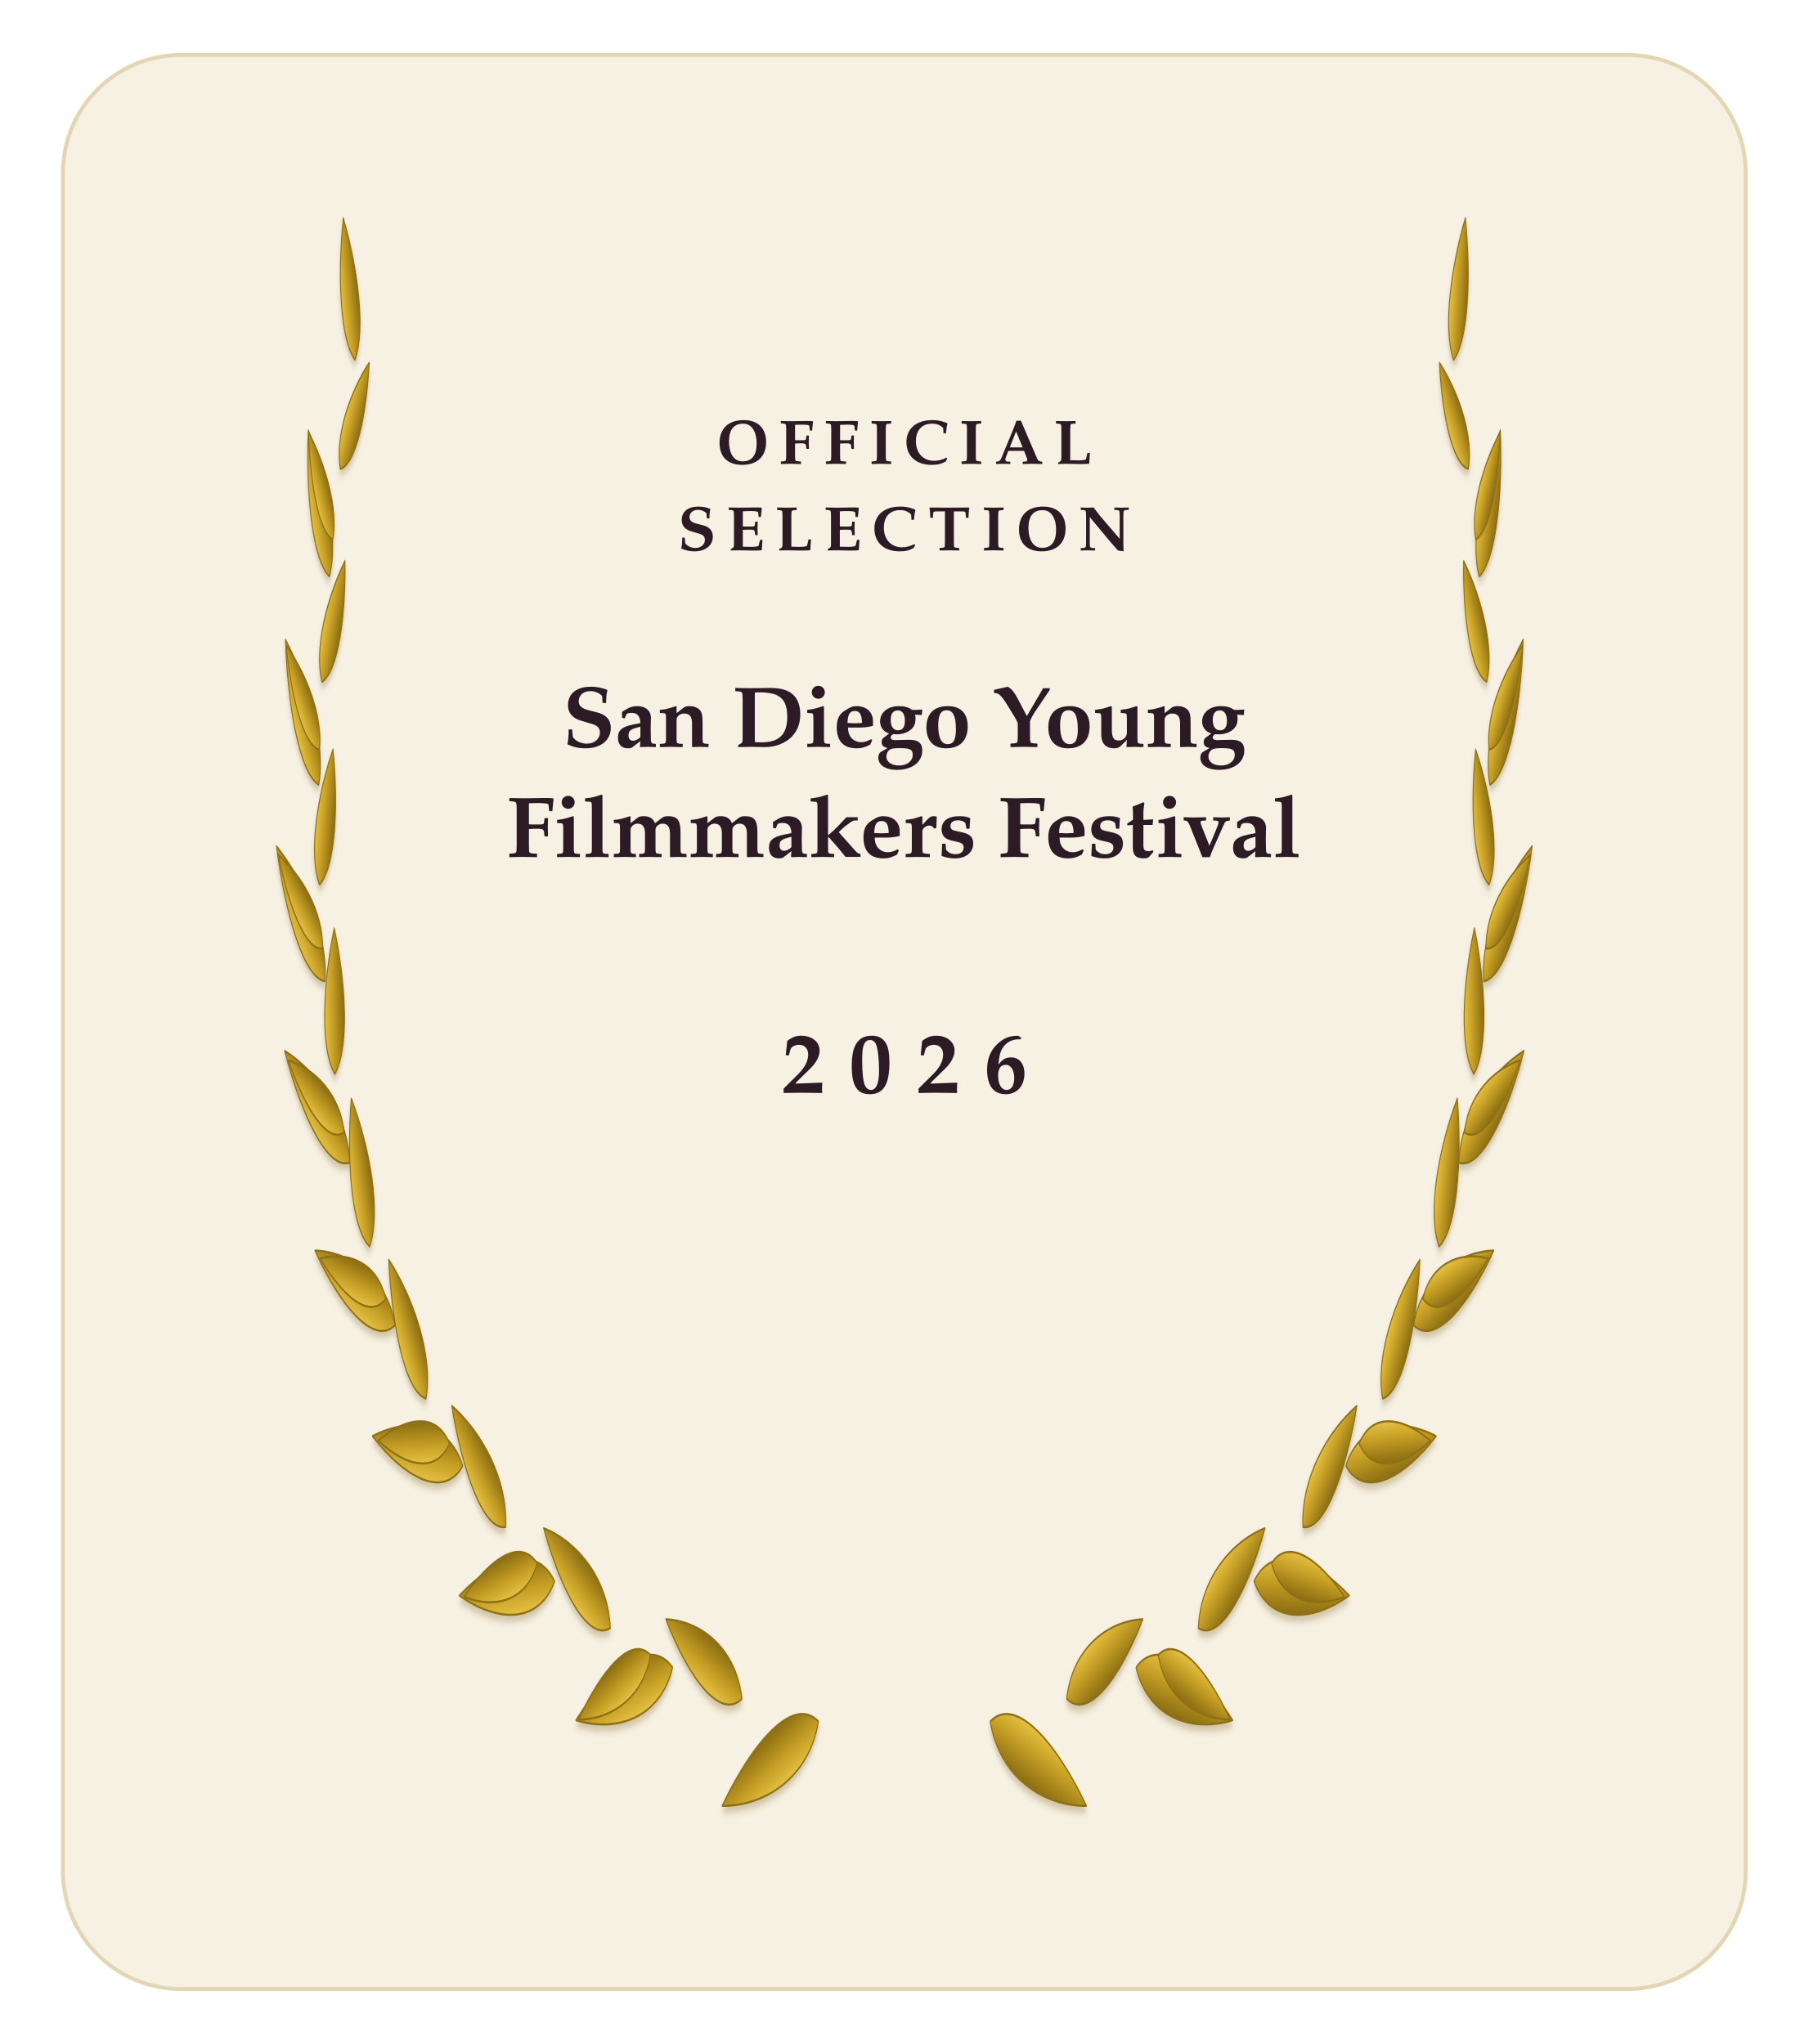
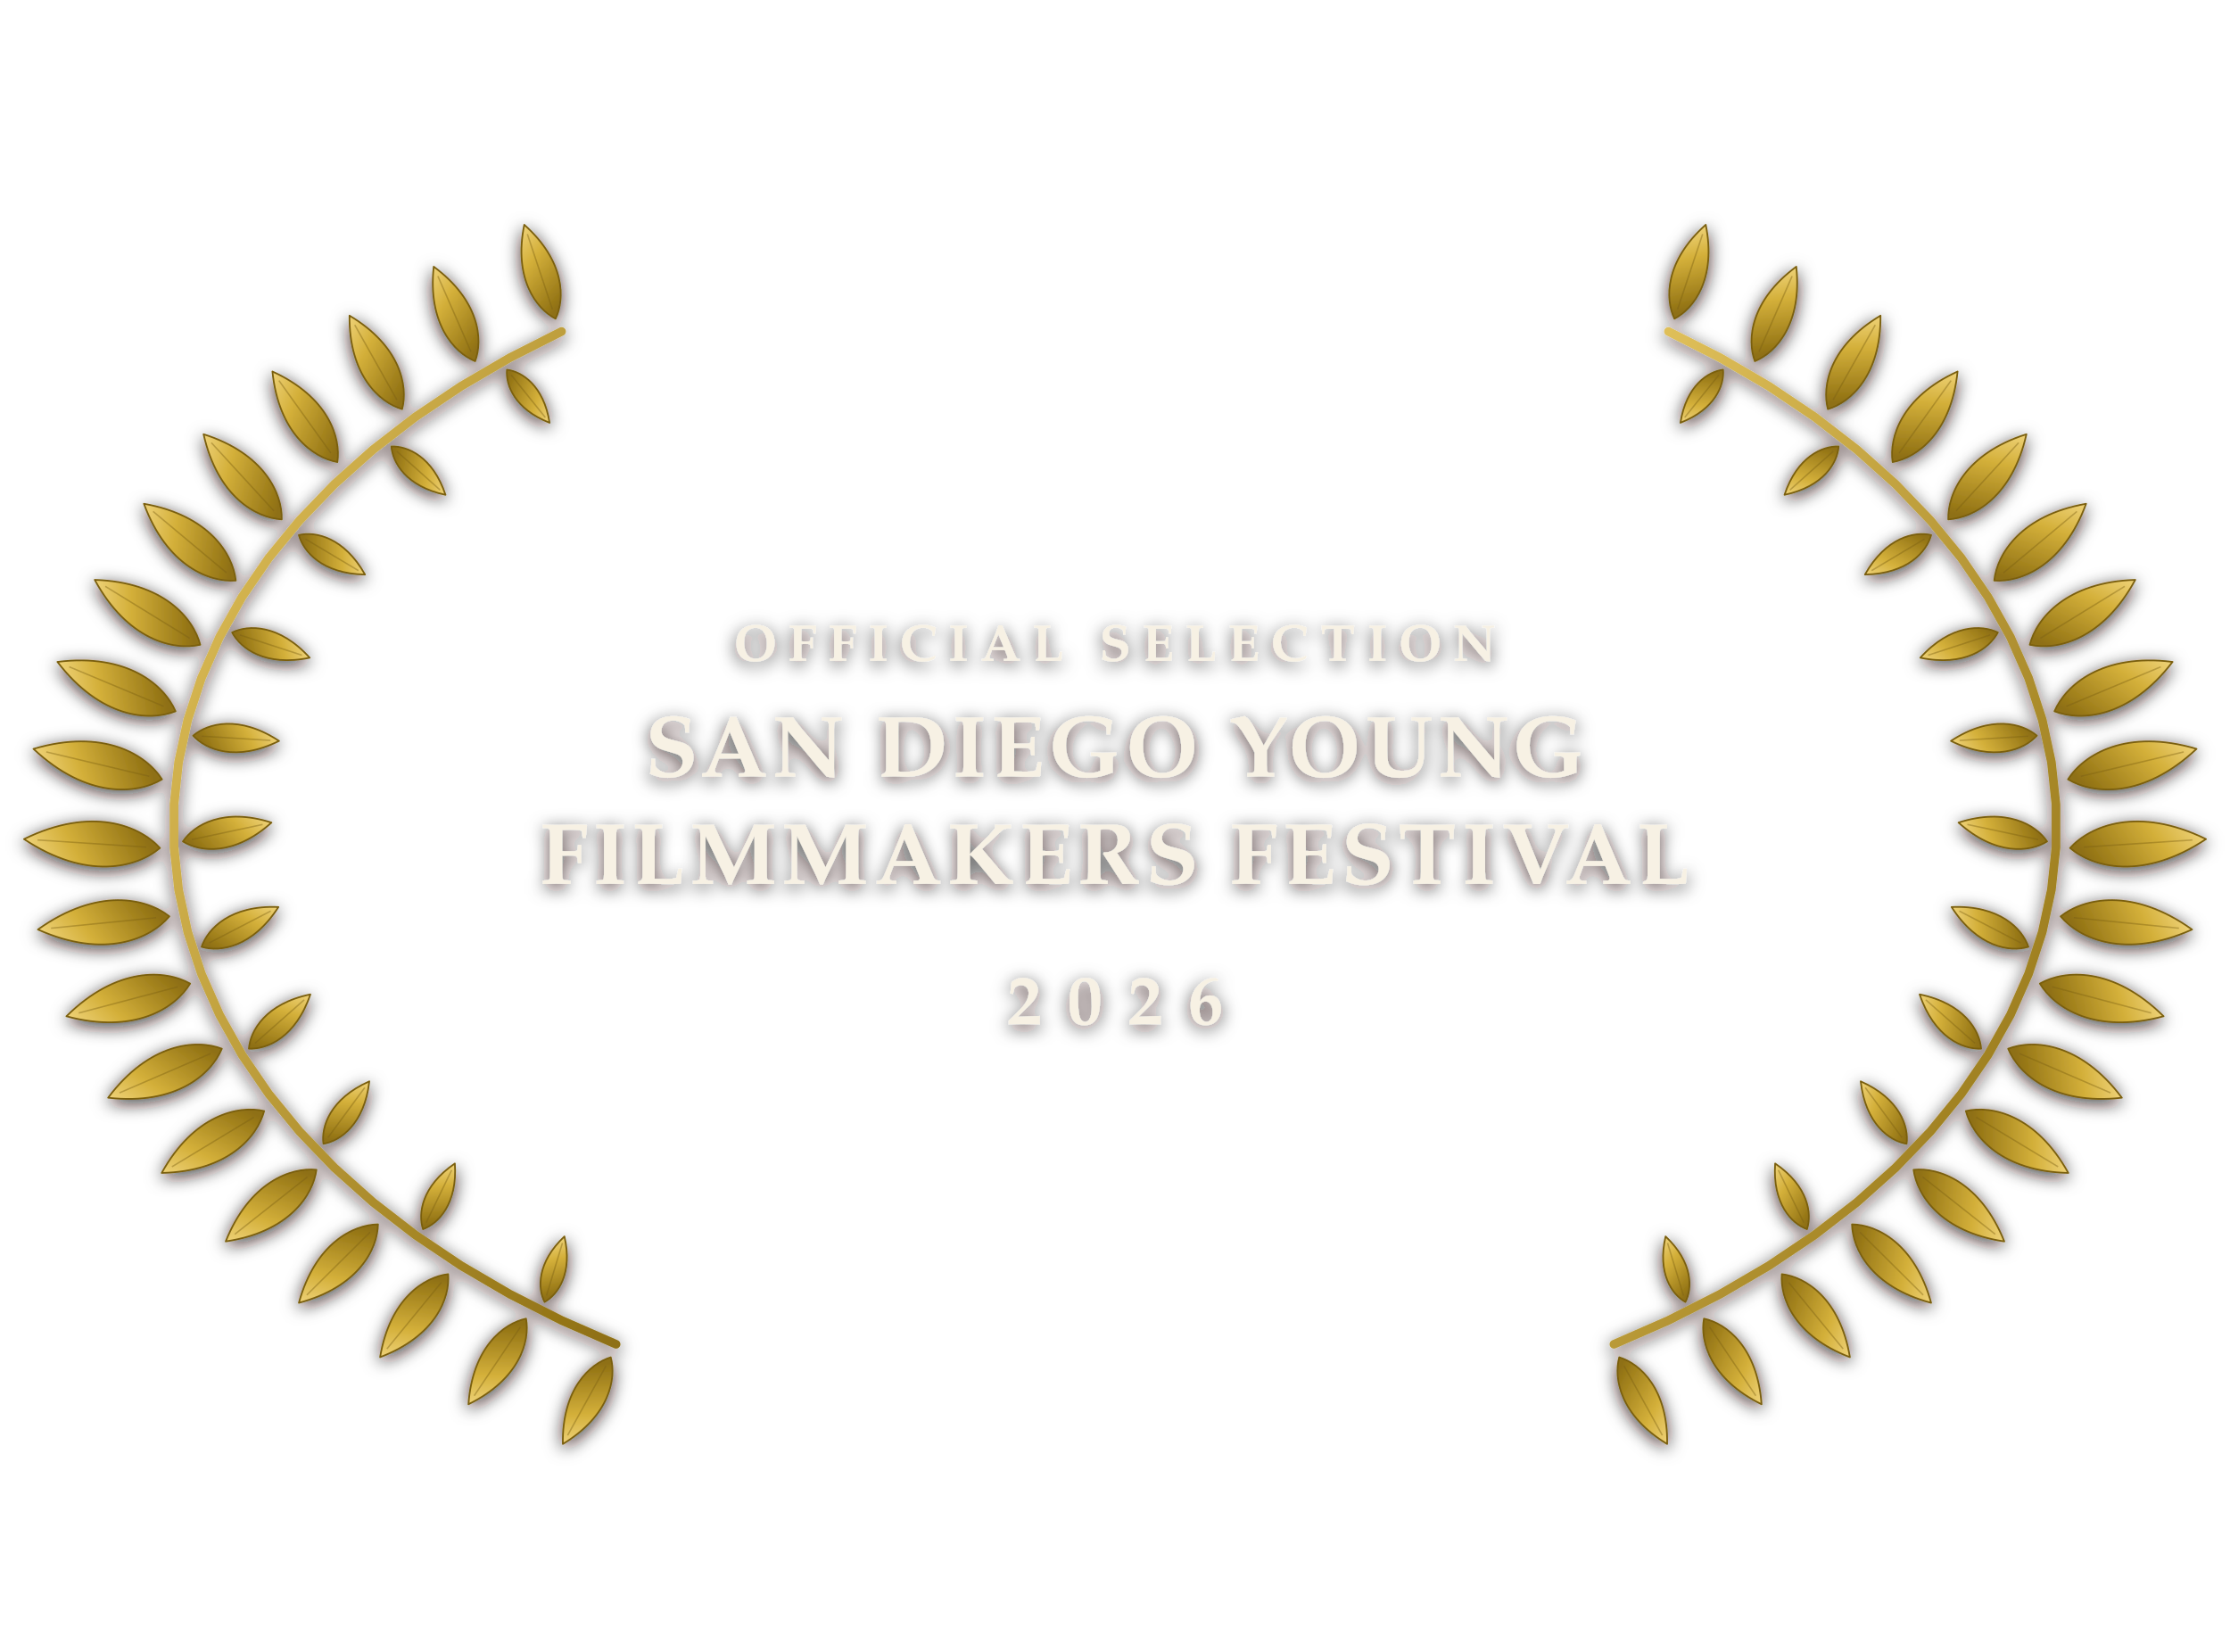
- <svg xmlns="http://www.w3.org/2000/svg" class="festival-laurel-badge" viewBox="0 0 460 520" width="460" height="520" role="img" aria-label="Official Selection, San Diego Young Filmmakers Festival, 2026">
+ <svg xmlns="http://www.w3.org/2000/svg" class="festival-laurel-badge" viewBox="0 0 540 400" width="540" height="400" role="img" aria-label="Official Selection, San Diego Young Filmmakers Festival, 2026">
  <defs>
-     <linearGradient id="sdyff-gold" x1="0" y1="0" x2="0.15" y2="1">
-       <stop offset="0%" stop-color="#E8C547" />
-       <stop offset="42%" stop-color="#C9A227" />
+     <linearGradient id="sdyff-gold" x1="0" y1="0" x2="0.2" y2="1">
+       <stop offset="0%" stop-color="#F6DC8A" />
+       <stop offset="42%" stop-color="#D4B03A" />
      <stop offset="100%" stop-color="#8E6F12" />
    </linearGradient>
    <linearGradient id="sdyff-stem" x1="0" y1="0" x2="1" y2="1">
-       <stop offset="0%" stop-color="#D4B03A" />
+       <stop offset="0%" stop-color="#E4C45E" />
      <stop offset="100%" stop-color="#8E6F12" />
    </linearGradient>
-     <filter id="sdyff-shadow" x="-8%" y="-8%" width="116%" height="116%">
-       <feDropShadow dx="0" dy="1" stdDeviation="0.6" flood-color="#6B5410" flood-opacity="0.28" />
+     <filter id="sdyff-shadow" x="-20%" y="-20%" width="140%" height="140%">
+       <feDropShadow dx="0" dy="1" stdDeviation="2.1" flood-color="#140C10" flood-opacity="0.8" />
    </filter>
  </defs>
  <style>
    .fl-kicker {
      font-family: "Playfair Display SC", "Playfair Display", Palatino, "Palatino Linotype", Georgia, serif;
-       font-size: 16px;
+       font-size: 12.5px;
      font-weight: 600;
-       letter-spacing: 0.16em;
-       fill: #2C1B24;
+       letter-spacing: 0.22em;
+       fill: #F7F1E4;
    }
    .fl-name {
      font-family: "Playfair Display", Palatino, "Palatino Linotype", Georgia, serif;
-       font-size: 22px;
+       font-size: 21px;
      font-weight: 600;
-       fill: #2C1B24;
+       letter-spacing: 0.055em;
+       fill: #F7F1E4;
    }
    .fl-year {
      font-family: "Playfair Display", Palatino, "Palatino Linotype", Georgia, serif;
-       font-size: 22px;
+       font-size: 17px;
      font-weight: 600;
-       letter-spacing: 0.28em;
-       fill: #2C1B24;
+       letter-spacing: 0.36em;
+       fill: #F7F1E4;
    }
  </style>
-   <rect x="16" y="14" width="428" height="492" rx="30" ry="30" fill="#F7F1E4" stroke="#E3D6B3" stroke-width="1" />
-   <g transform="translate(230, 270) scale(0.70, 1.52) translate(-280, -160)">
-     <g fill="url(#sdyff-gold)" stroke="#8E6F12" stroke-width="0.35" stroke-linejoin="round" filter="url(#sdyff-shadow)">
-       <path transform="translate(248.81 270.49) rotate(-202.00)" d="M0,0 C6.79,-7.46 23.39,-5.84 37.72,0 C23.39,5.84 6.79,7.46 0,0 Z" />
-       <path transform="translate(221.01 266.69) rotate(-154.30)" d="M0,0 C5.52,-6.72 19.03,-5.26 30.69,0 C19.03,5.26 5.52,6.72 0,0 Z" />
-       <path transform="translate(195.82 261.46) rotate(-194.10)" d="M0,0 C6.52,-7.16 22.45,-5.60 36.21,0 C22.45,5.60 6.52,7.16 0,0 Z" />
-       <path transform="translate(187.73 259.34) rotate(-202.53)" d="M0,0 C5.08,-5.73 17.51,-4.48 28.24,0 C17.51,4.48 5.08,5.73 0,0 Z" />
-       <path transform="translate(173.16 254.88) rotate(-145.34)" d="M0,0 C5.30,-6.45 18.25,-5.05 29.43,0 C18.25,5.05 5.30,6.45 0,0 Z" />
-       <path transform="translate(152.96 247.02) rotate(-183.96)" d="M0,0 C6.25,-6.86 21.51,-5.37 34.70,0 C21.51,5.37 6.25,6.86 0,0 Z" />
-       <path transform="translate(146.55 244.02) rotate(-191.96)" d="M0,0 C4.87,-5.49 16.78,-4.29 27.06,0 C16.78,4.29 4.87,5.49 0,0 Z" />
-       <path transform="translate(135.12 237.95) rotate(-133.95)" d="M0,0 C5.07,-6.17 17.47,-4.83 28.18,0 C17.47,4.83 5.07,6.17 0,0 Z" />
-       <path transform="translate(119.56 227.74) rotate(-171.33)" d="M0,0 C5.97,-6.56 20.57,-5.13 33.18,0 C20.57,5.13 5.97,6.56 0,0 Z" />
-       <path transform="translate(114.72 223.97) rotate(-178.92)" d="M0,0 C4.66,-5.25 16.05,-4.11 25.88,0 C16.05,4.11 4.66,5.25 0,0 Z" />
-       <path transform="translate(106.21 216.46) rotate(-120.20)" d="M0,0 C4.85,-5.90 16.69,-4.62 26.92,0 C16.69,4.62 4.85,5.90 0,0 Z" />
-       <path transform="translate(94.96 204.19) rotate(-156.71)" d="M0,0 C5.70,-6.26 19.63,-4.90 31.67,0 C19.63,4.90 5.70,6.26 0,0 Z" />
-       <path transform="translate(91.56 199.75) rotate(-164.09)" d="M0,0 C4.45,-5.01 15.31,-3.92 24.70,0 C15.31,3.92 4.45,5.01 0,0 Z" />
-       <path transform="translate(85.75 191.00) rotate(-105.11)" d="M0,0 C4.62,-5.62 15.91,-4.40 25.66,0 C15.91,4.40 4.62,5.62 0,0 Z" />
-       <path transform="translate(78.48 176.96) rotate(-141.63)" d="M0,0 C5.43,-5.96 18.69,-4.67 30.15,0 C18.69,4.67 5.43,5.96 0,0 Z" />
-       <path transform="translate(76.42 171.93) rotate(-149.12)" d="M0,0 C4.23,-4.77 14.58,-3.73 23.52,0 C14.58,3.73 4.23,4.77 0,0 Z" />
-       <path transform="translate(73.08 162.13) rotate(-90.50)" d="M0,0 C4.39,-5.35 15.13,-4.18 24.40,0 C15.13,4.18 4.39,5.35 0,0 Z" />
-       <path transform="translate(69.46 146.60) rotate(-127.87)" d="M0,0 C5.15,-5.66 17.76,-4.43 28.64,0 C17.76,4.43 5.15,5.66 0,0 Z" />
-       <path transform="translate(68.61 141.10) rotate(-135.73)" d="M0,0 C4.02,-4.53 13.85,-3.54 22.34,0 C13.85,3.54 4.02,4.53 0,0 Z" />
-       <path transform="translate(67.53 130.44) rotate(-77.84)" d="M0,0 C4.17,-5.07 14.35,-3.97 23.15,0 C14.35,3.97 4.17,5.07 0,0 Z" />
-       <path transform="translate(67.22 113.71) rotate(-116.43)" d="M0,0 C4.88,-5.36 16.82,-4.20 27.12,0 C16.82,4.20 4.88,5.36 0,0 Z" />
-       <path transform="translate(67.47 107.83) rotate(-124.71)" d="M0,0 C3.81,-4.29 13.12,-3.36 21.16,0 C13.12,3.36 3.81,4.29 0,0 Z" />
-       <path transform="translate(68.43 96.49) rotate(-67.62)" d="M0,0 C3.94,-4.80 13.57,-3.75 21.89,0 C13.57,3.75 3.94,4.80 0,0 Z" />
-       <path transform="translate(71.09 78.85) rotate(-107.35)" d="M0,0 C4.61,-5.06 15.88,-3.96 25.61,0 C15.88,3.96 4.61,5.06 0,0 Z" />
-       <path transform="translate(72.33 72.68) rotate(-115.99)" d="M0,0 C3.60,-4.05 12.38,-3.17 19.97,0 C12.38,3.17 3.60,4.05 0,0 Z" />
-       <path transform="translate(75.11 60.86) rotate(-59.55)" d="M0,0 C3.71,-4.52 12.79,-3.54 20.63,0 C12.79,3.54 3.71,4.52 0,0 Z" />
-       <path transform="translate(80.41 42.59) rotate(-100.18)" d="M0,0 C4.34,-4.76 14.94,-3.73 24.09,0 C14.94,3.73 4.34,4.76 0,0 Z" />
-       <path transform="translate(311.19 270.49) rotate(22.00)" d="M0,0 C6.79,-7.46 23.39,-5.84 37.72,0 C23.39,5.84 6.79,7.46 0,0 Z" />
-       <path transform="translate(338.99 266.69) rotate(-25.70)" d="M0,0 C5.52,-6.72 19.03,-5.26 30.69,0 C19.03,5.26 5.52,6.72 0,0 Z" />
-       <path transform="translate(364.18 261.46) rotate(14.10)" d="M0,0 C6.52,-7.16 22.45,-5.60 36.21,0 C22.45,5.60 6.52,7.16 0,0 Z" />
-       <path transform="translate(372.27 259.34) rotate(22.53)" d="M0,0 C5.08,-5.73 17.51,-4.48 28.24,0 C17.51,4.48 5.08,5.73 0,0 Z" />
-       <path transform="translate(386.84 254.88) rotate(-34.66)" d="M0,0 C5.30,-6.45 18.25,-5.05 29.43,0 C18.25,5.05 5.30,6.45 0,0 Z" />
-       <path transform="translate(407.04 247.02) rotate(3.96)" d="M0,0 C6.25,-6.86 21.51,-5.37 34.70,0 C21.51,5.37 6.25,6.86 0,0 Z" />
-       <path transform="translate(413.45 244.02) rotate(11.96)" d="M0,0 C4.87,-5.49 16.78,-4.29 27.06,0 C16.78,4.29 4.87,5.49 0,0 Z" />
-       <path transform="translate(424.88 237.95) rotate(-46.05)" d="M0,0 C5.07,-6.17 17.47,-4.83 28.18,0 C17.47,4.83 5.07,6.17 0,0 Z" />
-       <path transform="translate(440.44 227.74) rotate(-8.67)" d="M0,0 C5.97,-6.56 20.57,-5.13 33.18,0 C20.57,5.13 5.97,6.56 0,0 Z" />
-       <path transform="translate(445.28 223.97) rotate(-1.08)" d="M0,0 C4.66,-5.25 16.05,-4.11 25.88,0 C16.05,4.11 4.66,5.25 0,0 Z" />
-       <path transform="translate(453.79 216.46) rotate(-59.80)" d="M0,0 C4.85,-5.90 16.69,-4.62 26.92,0 C16.69,4.62 4.85,5.90 0,0 Z" />
-       <path transform="translate(465.04 204.19) rotate(-23.29)" d="M0,0 C5.70,-6.26 19.63,-4.90 31.67,0 C19.63,4.90 5.70,6.26 0,0 Z" />
-       <path transform="translate(468.44 199.75) rotate(-15.91)" d="M0,0 C4.45,-5.01 15.31,-3.92 24.70,0 C15.31,3.92 4.45,5.01 0,0 Z" />
-       <path transform="translate(474.25 191.00) rotate(-74.89)" d="M0,0 C4.62,-5.62 15.91,-4.40 25.66,0 C15.91,4.40 4.62,5.62 0,0 Z" />
-       <path transform="translate(481.52 176.96) rotate(-38.37)" d="M0,0 C5.43,-5.96 18.69,-4.67 30.15,0 C18.69,4.67 5.43,5.96 0,0 Z" />
-       <path transform="translate(483.58 171.93) rotate(-30.88)" d="M0,0 C4.23,-4.77 14.58,-3.73 23.52,0 C14.58,3.73 4.23,4.77 0,0 Z" />
-       <path transform="translate(486.92 162.13) rotate(-89.50)" d="M0,0 C4.39,-5.35 15.13,-4.18 24.40,0 C15.13,4.18 4.39,5.35 0,0 Z" />
-       <path transform="translate(490.54 146.60) rotate(-52.13)" d="M0,0 C5.15,-5.66 17.76,-4.43 28.64,0 C17.76,4.43 5.15,5.66 0,0 Z" />
-       <path transform="translate(491.39 141.10) rotate(-44.27)" d="M0,0 C4.02,-4.53 13.85,-3.54 22.34,0 C13.85,3.54 4.02,4.53 0,0 Z" />
-       <path transform="translate(492.47 130.44) rotate(-102.16)" d="M0,0 C4.17,-5.07 14.35,-3.97 23.15,0 C14.35,3.97 4.17,5.07 0,0 Z" />
-       <path transform="translate(492.78 113.71) rotate(-63.57)" d="M0,0 C4.88,-5.36 16.82,-4.20 27.12,0 C16.82,4.20 4.88,5.36 0,0 Z" />
-       <path transform="translate(492.53 107.83) rotate(-55.29)" d="M0,0 C3.81,-4.29 13.12,-3.36 21.16,0 C13.12,3.36 3.81,4.29 0,0 Z" />
-       <path transform="translate(491.57 96.49) rotate(-112.38)" d="M0,0 C3.94,-4.80 13.57,-3.75 21.89,0 C13.57,3.75 3.94,4.80 0,0 Z" />
-       <path transform="translate(488.91 78.85) rotate(-72.65)" d="M0,0 C4.61,-5.06 15.88,-3.96 25.61,0 C15.88,3.96 4.61,5.06 0,0 Z" />
-       <path transform="translate(487.67 72.68) rotate(-64.01)" d="M0,0 C3.60,-4.05 12.38,-3.17 19.97,0 C12.38,3.17 3.60,4.05 0,0 Z" />
-       <path transform="translate(484.89 60.86) rotate(-120.45)" d="M0,0 C3.71,-4.52 12.79,-3.54 20.63,0 C12.79,3.54 3.71,4.52 0,0 Z" />
-       <path transform="translate(479.59 42.59) rotate(-79.82)" d="M0,0 C4.34,-4.76 14.94,-3.73 24.09,0 C14.94,3.73 4.34,4.76 0,0 Z" />
+   <g filter="url(#sdyff-shadow)">
+     <g>
+       <path class="fl-stem" d="M149.18,325.51L135.98,319.73L123.44,313.37L111.62,306.46L100.56,299.03L90.33,291.12L80.98,282.76L72.55,274.00L65.07,264.88L58.60,255.44L53.16,245.73L48.77,235.80L45.46,225.70L43.25,215.47L42.14,205.17L42.14,194.83L43.25,184.53L45.46,174.30L48.77,164.20L53.16,154.27L58.60,144.56L65.07,135.12L72.55,126.00L80.98,117.24L90.33,108.88L100.56,100.97L111.62,93.54L123.44,86.63L135.98,80.27" fill="none" stroke="url(#sdyff-stem)" stroke-width="2.1" stroke-linecap="round" stroke-linejoin="round" />
+       <g transform="translate(147.90,328.66) rotate(208.92)">
+         <path d="M0,0 C3.715,-3.84 6.605,-12.48 0,-24.0 C-6.605,-12.48 -3.715,-3.84 0,0 Z" fill="url(#sdyff-gold)" stroke="#7A5E10" stroke-width="0.4" stroke-linejoin="round" />
+         <path d="M0,-2.4 C0,-10.08 0,-17.28 0,-21.6" fill="none" stroke="#7A5E10" stroke-width="0.35" stroke-opacity="0.4" />
+       </g>
+       <g transform="translate(127.39,319.30) rotate(213.92)">
+         <path d="M0,0 C3.87,-4.0 6.88,-13.0 0,-25.0 C-6.88,-13.0 -3.87,-4.0 0,0 Z" fill="url(#sdyff-gold)" stroke="#7A5E10" stroke-width="0.4" stroke-linejoin="round" />
+         <path d="M0,-2.5 C0,-10.5 0,-18.0 0,-22.5" fill="none" stroke="#7A5E10" stroke-width="0.35" stroke-opacity="0.4" />
+       </g>
+       <g transform="translate(108.52,308.53) rotate(219.33)">
+         <path d="M0,0 C4.025,-4.16 7.155,-13.52 0,-26.0 C-7.155,-13.52 -4.025,-4.16 0,0 Z" fill="url(#sdyff-gold)" stroke="#7A5E10" stroke-width="0.4" stroke-linejoin="round" />
+         <path d="M0,-2.6 C0,-10.92 0,-18.72 0,-23.4" fill="none" stroke="#7A5E10" stroke-width="0.35" stroke-opacity="0.4" />
+       </g>
+       <g transform="translate(91.54,296.47) rotate(225.23)">
+         <path d="M0,0 C4.18,-4.32 7.43,-14.04 0,-27.0 C-7.43,-14.04 -4.18,-4.32 0,0 Z" fill="url(#sdyff-gold)" stroke="#7A5E10" stroke-width="0.4" stroke-linejoin="round" />
+         <path d="M0,-2.7 C0,-11.34 0,-19.44 0,-24.3" fill="none" stroke="#7A5E10" stroke-width="0.35" stroke-opacity="0.4" />
+       </g>
+       <g transform="translate(76.63,283.26) rotate(231.71)">
+         <path d="M0,0 C4.334,-4.48 7.706,-14.56 0,-28.0 C-7.706,-14.56 -4.334,-4.48 0,0 Z" fill="url(#sdyff-gold)" stroke="#7A5E10" stroke-width="0.4" stroke-linejoin="round" />
+         <path d="M0,-2.8 C0,-11.76 0,-20.16 0,-25.2" fill="none" stroke="#7A5E10" stroke-width="0.35" stroke-opacity="0.4" />
+       </g>
+       <g transform="translate(63.97,269.03) rotate(238.85)">
+         <path d="M0,0 C4.489,-4.64 7.981,-15.08 0,-29.0 C-7.981,-15.08 -4.489,-4.64 0,0 Z" fill="url(#sdyff-gold)" stroke="#7A5E10" stroke-width="0.4" stroke-linejoin="round" />
+         <path d="M0,-2.9 C0,-12.18 0,-20.88 0,-26.1" fill="none" stroke="#7A5E10" stroke-width="0.35" stroke-opacity="0.4" />
+       </g>
+       <g transform="translate(53.73,253.94) rotate(246.68)">
+         <path d="M0,0 C4.644,-4.8 8.256,-15.6 0,-30.0 C-8.256,-15.6 -4.644,-4.8 0,0 Z" fill="url(#sdyff-gold)" stroke="#7A5E10" stroke-width="0.4" stroke-linejoin="round" />
+         <path d="M0,-3.0 C0,-12.6 0,-21.6 0,-27.0" fill="none" stroke="#7A5E10" stroke-width="0.35" stroke-opacity="0.4" />
+       </g>
+       <g transform="translate(46.05,238.17) rotate(255.20)">
+         <path d="M0,0 C4.799,-4.96 8.531,-16.12 0,-31.0 C-8.531,-16.12 -4.799,-4.96 0,0 Z" fill="url(#sdyff-gold)" stroke="#7A5E10" stroke-width="0.4" stroke-linejoin="round" />
+         <path d="M0,-3.1 C0,-13.02 0,-22.32 0,-27.9" fill="none" stroke="#7A5E10" stroke-width="0.35" stroke-opacity="0.4" />
+       </g>
+       <g transform="translate(41.02,221.90) rotate(264.29)">
+         <path d="M0,0 C4.954,-5.12 8.806,-16.64 0,-32.0 C-8.806,-16.64 -4.954,-5.12 0,0 Z" fill="url(#sdyff-gold)" stroke="#7A5E10" stroke-width="0.4" stroke-linejoin="round" />
+         <path d="M0,-3.2 C0,-13.44 0,-23.04 0,-28.8" fill="none" stroke="#7A5E10" stroke-width="0.35" stroke-opacity="0.4" />
+       </g>
+       <g transform="translate(38.74,205.35) rotate(-86.24)">
+         <path d="M0,0 C5.108,-5.28 9.082,-17.16 0,-33.0 C-9.082,-17.16 -5.108,-5.28 0,0 Z" fill="url(#sdyff-gold)" stroke="#7A5E10" stroke-width="0.4" stroke-linejoin="round" />
+         <path d="M0,-3.3 C0,-13.86 0,-23.76 0,-29.7" fill="none" stroke="#7A5E10" stroke-width="0.35" stroke-opacity="0.4" />
+       </g>
+       <g transform="translate(39.24,188.72) rotate(-76.67)">
+         <path d="M0,0 C4.954,-5.12 8.806,-16.64 0,-32.0 C-8.806,-16.64 -4.954,-5.12 0,0 Z" fill="url(#sdyff-gold)" stroke="#7A5E10" stroke-width="0.4" stroke-linejoin="round" />
+         <path d="M0,-3.2 C0,-13.44 0,-23.04 0,-28.8" fill="none" stroke="#7A5E10" stroke-width="0.35" stroke-opacity="0.4" />
+       </g>
+       <g transform="translate(42.51,172.24) rotate(-67.30)">
+         <path d="M0,0 C4.799,-4.96 8.531,-16.12 0,-31.0 C-8.531,-16.12 -4.799,-4.96 0,0 Z" fill="url(#sdyff-gold)" stroke="#7A5E10" stroke-width="0.4" stroke-linejoin="round" />
+         <path d="M0,-3.1 C0,-13.02 0,-22.32 0,-27.9" fill="none" stroke="#7A5E10" stroke-width="0.35" stroke-opacity="0.4" />
+       </g>
+       <g transform="translate(48.49,156.13) rotate(-58.40)">
+         <path d="M0,0 C4.644,-4.8 8.256,-15.6 0,-30.0 C-8.256,-15.6 -4.644,-4.8 0,0 Z" fill="url(#sdyff-gold)" stroke="#7A5E10" stroke-width="0.4" stroke-linejoin="round" />
+         <path d="M0,-3.0 C0,-12.6 0,-21.6 0,-27.0" fill="none" stroke="#7A5E10" stroke-width="0.35" stroke-opacity="0.4" />
+       </g>
+       <g transform="translate(57.10,140.58) rotate(-50.12)">
+         <path d="M0,0 C4.489,-4.64 7.981,-15.08 0,-29.0 C-7.981,-15.08 -4.489,-4.64 0,0 Z" fill="url(#sdyff-gold)" stroke="#7A5E10" stroke-width="0.4" stroke-linejoin="round" />
+         <path d="M0,-2.9 C0,-12.18 0,-20.88 0,-26.1" fill="none" stroke="#7A5E10" stroke-width="0.35" stroke-opacity="0.4" />
+       </g>
+       <g transform="translate(68.22,125.78) rotate(-42.53)">
+         <path d="M0,0 C4.334,-4.48 7.706,-14.56 0,-28.0 C-7.706,-14.56 -4.334,-4.48 0,0 Z" fill="url(#sdyff-gold)" stroke="#7A5E10" stroke-width="0.4" stroke-linejoin="round" />
+         <path d="M0,-2.8 C0,-11.76 0,-20.16 0,-25.2" fill="none" stroke="#7A5E10" stroke-width="0.35" stroke-opacity="0.4" />
+       </g>
+       <g transform="translate(81.70,111.90) rotate(-35.64)">
+         <path d="M0,0 C4.18,-4.32 7.43,-14.04 0,-27.0 C-7.43,-14.04 -4.18,-4.32 0,0 Z" fill="url(#sdyff-gold)" stroke="#7A5E10" stroke-width="0.4" stroke-linejoin="round" />
+         <path d="M0,-2.7 C0,-11.34 0,-19.44 0,-24.3" fill="none" stroke="#7A5E10" stroke-width="0.35" stroke-opacity="0.4" />
+       </g>
+       <g transform="translate(97.38,99.08) rotate(-29.37)">
+         <path d="M0,0 C4.025,-4.16 7.155,-13.52 0,-26.0 C-7.155,-13.52 -4.025,-4.16 0,0 Z" fill="url(#sdyff-gold)" stroke="#7A5E10" stroke-width="0.4" stroke-linejoin="round" />
+         <path d="M0,-2.6 C0,-10.92 0,-18.72 0,-23.4" fill="none" stroke="#7A5E10" stroke-width="0.35" stroke-opacity="0.4" />
+       </g>
+       <g transform="translate(115.06,87.47) rotate(-23.66)">
+         <path d="M0,0 C3.87,-4.0 6.88,-13.0 0,-25.0 C-6.88,-13.0 -3.87,-4.0 0,0 Z" fill="url(#sdyff-gold)" stroke="#7A5E10" stroke-width="0.4" stroke-linejoin="round" />
+         <path d="M0,-2.5 C0,-10.5 0,-18.0 0,-22.5" fill="none" stroke="#7A5E10" stroke-width="0.35" stroke-opacity="0.4" />
+       </g>
+       <g transform="translate(134.53,77.19) rotate(-18.41)">
+         <path d="M0,0 C3.715,-3.84 6.605,-12.48 0,-24.0 C-6.605,-12.48 -3.715,-3.84 0,0 Z" fill="url(#sdyff-gold)" stroke="#7A5E10" stroke-width="0.4" stroke-linejoin="round" />
+         <path d="M0,-2.4 C0,-10.08 0,-17.28 0,-21.6" fill="none" stroke="#7A5E10" stroke-width="0.35" stroke-opacity="0.4" />
+       </g>
+       <g transform="translate(131.87,315.29) rotate(16.83)">
+         <path d="M0,0 C2.57,-2.656 4.568,-8.632 0,-16.6 C-4.568,-8.632 -2.57,-2.656 0,0 Z" fill="url(#sdyff-gold)" stroke="#7A5E10" stroke-width="0.4" stroke-linejoin="round" />
+         <path d="M0,-1.66 C0,-6.972 0,-11.952 0,-14.94" fill="none" stroke="#7A5E10" stroke-width="0.35" stroke-opacity="0.4" />
+       </g>
+       <g transform="translate(102.43,297.66) rotate(25.85)">
+         <path d="M0,0 C2.739,-2.831 4.869,-9.199 0,-17.691 C-4.869,-9.199 -2.739,-2.831 0,0 Z" fill="url(#sdyff-gold)" stroke="#7A5E10" stroke-width="0.4" stroke-linejoin="round" />
+         <path d="M0,-1.769 C0,-7.43 0,-12.737 0,-15.922" fill="none" stroke="#7A5E10" stroke-width="0.35" stroke-opacity="0.4" />
+       </g>
+       <g transform="translate(78.31,276.98) rotate(36.32)">
+         <path d="M0,0 C2.907,-3.005 5.169,-9.767 0,-18.782 C-5.169,-9.767 -2.907,-3.005 0,0 Z" fill="url(#sdyff-gold)" stroke="#7A5E10" stroke-width="0.4" stroke-linejoin="round" />
+         <path d="M0,-1.878 C0,-7.888 0,-13.523 0,-16.904" fill="none" stroke="#7A5E10" stroke-width="0.35" stroke-opacity="0.4" />
+       </g>
+       <g transform="translate(60.26,253.94) rotate(48.56)">
+         <path d="M0,0 C3.076,-3.18 5.469,-10.334 0,-19.873 C-5.469,-10.334 -3.076,-3.18 0,0 Z" fill="url(#sdyff-gold)" stroke="#7A5E10" stroke-width="0.4" stroke-linejoin="round" />
+         <path d="M0,-1.987 C0,-8.347 0,-14.308 0,-17.885" fill="none" stroke="#7A5E10" stroke-width="0.35" stroke-opacity="0.4" />
+       </g>
+       <g transform="translate(48.81,229.28) rotate(62.62)">
+         <path d="M0,0 C3.245,-3.354 5.769,-10.901 0,-20.964 C-5.769,-10.901 -3.245,-3.354 0,0 Z" fill="url(#sdyff-gold)" stroke="#7A5E10" stroke-width="0.4" stroke-linejoin="round" />
+         <path d="M0,-2.096 C0,-8.805 0,-15.094 0,-18.867" fill="none" stroke="#7A5E10" stroke-width="0.35" stroke-opacity="0.4" />
+       </g>
+       <g transform="translate(44.28,203.76) rotate(77.98)">
+         <path d="M0,0 C3.397,-3.511 6.039,-11.412 0,-21.945 C-6.039,-11.412 -3.397,-3.511 0,0 Z" fill="url(#sdyff-gold)" stroke="#7A5E10" stroke-width="0.4" stroke-linejoin="round" />
+         <path d="M0,-2.195 C0,-9.217 0,-15.801 0,-19.751" fill="none" stroke="#7A5E10" stroke-width="0.35" stroke-opacity="0.4" />
+       </g>
+       <g transform="translate(46.76,178.14) rotate(93.52)">
+         <path d="M0,0 C3.228,-3.337 5.739,-10.844 0,-20.855 C-5.739,-10.844 -3.228,-3.337 0,0 Z" fill="url(#sdyff-gold)" stroke="#7A5E10" stroke-width="0.4" stroke-linejoin="round" />
+         <path d="M0,-2.085 C0,-8.759 0,-15.015 0,-18.769" fill="none" stroke="#7A5E10" stroke-width="0.35" stroke-opacity="0.4" />
+       </g>
+       <g transform="translate(56.20,153.15) rotate(108.04)">
+         <path d="M0,0 C3.059,-3.162 5.439,-10.277 0,-19.764 C-5.439,-10.277 -3.059,-3.162 0,0 Z" fill="url(#sdyff-gold)" stroke="#7A5E10" stroke-width="0.4" stroke-linejoin="round" />
+         <path d="M0,-1.976 C0,-8.301 0,-14.23 0,-17.787" fill="none" stroke="#7A5E10" stroke-width="0.35" stroke-opacity="0.4" />
+       </g>
+       <g transform="translate(72.36,129.56) rotate(120.83)">
+         <path d="M0,0 C2.891,-2.988 5.139,-9.71 0,-18.673 C-5.139,-9.71 -2.891,-2.988 0,0 Z" fill="url(#sdyff-gold)" stroke="#7A5E10" stroke-width="0.4" stroke-linejoin="round" />
+         <path d="M0,-1.867 C0,-7.843 0,-13.444 0,-16.805" fill="none" stroke="#7A5E10" stroke-width="0.35" stroke-opacity="0.4" />
+       </g>
+       <g transform="translate(94.77,108.11) rotate(131.79)">
+         <path d="M0,0 C2.722,-2.813 4.839,-9.143 0,-17.582 C-4.839,-9.143 -2.722,-2.813 0,0 Z" fill="url(#sdyff-gold)" stroke="#7A5E10" stroke-width="0.4" stroke-linejoin="round" />
+         <path d="M0,-1.758 C0,-7.384 0,-12.659 0,-15.824" fill="none" stroke="#7A5E10" stroke-width="0.35" stroke-opacity="0.4" />
+       </g>
+       <g transform="translate(122.75,89.52) rotate(141.20)">
+         <path d="M0,0 C2.553,-2.639 4.538,-8.575 0,-16.491 C-4.538,-8.575 -2.553,-2.639 0,0 Z" fill="url(#sdyff-gold)" stroke="#7A5E10" stroke-width="0.4" stroke-linejoin="round" />
+         <path d="M0,-1.649 C0,-6.926 0,-11.873 0,-14.842" fill="none" stroke="#7A5E10" stroke-width="0.35" stroke-opacity="0.4" />
+       </g>
    </g>
+     <g>
+       <path class="fl-stem" d="M390.82,325.51L404.02,319.73L416.56,313.37L428.38,306.46L439.44,299.03L449.67,291.12L459.02,282.76L467.45,274.00L474.93,264.88L481.40,255.44L486.84,245.73L491.23,235.80L494.54,225.70L496.75,215.47L497.86,205.17L497.86,194.83L496.75,184.53L494.54,174.30L491.23,164.20L486.84,154.27L481.40,144.56L474.93,135.12L467.45,126.00L459.02,117.24L449.67,108.88L439.44,100.97L428.38,93.54L416.56,86.63L404.02,80.27" fill="none" stroke="url(#sdyff-stem)" stroke-width="2.1" stroke-linecap="round" stroke-linejoin="round" />
+       <g transform="translate(392.10,328.66) rotate(151.08)">
+         <path d="M0,0 C3.715,-3.84 6.605,-12.48 0,-24.0 C-6.605,-12.48 -3.715,-3.84 0,0 Z" fill="url(#sdyff-gold)" stroke="#7A5E10" stroke-width="0.4" stroke-linejoin="round" />
+         <path d="M0,-2.4 C0,-10.08 0,-17.28 0,-21.6" fill="none" stroke="#7A5E10" stroke-width="0.35" stroke-opacity="0.4" />
+       </g>
+       <g transform="translate(412.61,319.30) rotate(146.08)">
+         <path d="M0,0 C3.87,-4.0 6.88,-13.0 0,-25.0 C-6.88,-13.0 -3.87,-4.0 0,0 Z" fill="url(#sdyff-gold)" stroke="#7A5E10" stroke-width="0.4" stroke-linejoin="round" />
+         <path d="M0,-2.5 C0,-10.5 0,-18.0 0,-22.5" fill="none" stroke="#7A5E10" stroke-width="0.35" stroke-opacity="0.4" />
+       </g>
+       <g transform="translate(431.48,308.53) rotate(140.67)">
+         <path d="M0,0 C4.025,-4.16 7.155,-13.52 0,-26.0 C-7.155,-13.52 -4.025,-4.16 0,0 Z" fill="url(#sdyff-gold)" stroke="#7A5E10" stroke-width="0.4" stroke-linejoin="round" />
+         <path d="M0,-2.6 C0,-10.92 0,-18.72 0,-23.4" fill="none" stroke="#7A5E10" stroke-width="0.35" stroke-opacity="0.4" />
+       </g>
+       <g transform="translate(448.46,296.47) rotate(134.77)">
+         <path d="M0,0 C4.18,-4.32 7.43,-14.04 0,-27.0 C-7.43,-14.04 -4.18,-4.32 0,0 Z" fill="url(#sdyff-gold)" stroke="#7A5E10" stroke-width="0.4" stroke-linejoin="round" />
+         <path d="M0,-2.7 C0,-11.34 0,-19.44 0,-24.3" fill="none" stroke="#7A5E10" stroke-width="0.35" stroke-opacity="0.4" />
+       </g>
+       <g transform="translate(463.37,283.26) rotate(128.29)">
+         <path d="M0,0 C4.334,-4.48 7.706,-14.56 0,-28.0 C-7.706,-14.56 -4.334,-4.48 0,0 Z" fill="url(#sdyff-gold)" stroke="#7A5E10" stroke-width="0.4" stroke-linejoin="round" />
+         <path d="M0,-2.8 C0,-11.76 0,-20.16 0,-25.2" fill="none" stroke="#7A5E10" stroke-width="0.35" stroke-opacity="0.4" />
+       </g>
+       <g transform="translate(476.03,269.03) rotate(121.15)">
+         <path d="M0,0 C4.489,-4.64 7.981,-15.08 0,-29.0 C-7.981,-15.08 -4.489,-4.64 0,0 Z" fill="url(#sdyff-gold)" stroke="#7A5E10" stroke-width="0.4" stroke-linejoin="round" />
+         <path d="M0,-2.9 C0,-12.18 0,-20.88 0,-26.1" fill="none" stroke="#7A5E10" stroke-width="0.35" stroke-opacity="0.4" />
+       </g>
+       <g transform="translate(486.27,253.94) rotate(113.32)">
+         <path d="M0,0 C4.644,-4.8 8.256,-15.6 0,-30.0 C-8.256,-15.6 -4.644,-4.8 0,0 Z" fill="url(#sdyff-gold)" stroke="#7A5E10" stroke-width="0.4" stroke-linejoin="round" />
+         <path d="M0,-3.0 C0,-12.6 0,-21.6 0,-27.0" fill="none" stroke="#7A5E10" stroke-width="0.35" stroke-opacity="0.4" />
+       </g>
+       <g transform="translate(493.95,238.17) rotate(104.80)">
+         <path d="M0,0 C4.799,-4.96 8.531,-16.12 0,-31.0 C-8.531,-16.12 -4.799,-4.96 0,0 Z" fill="url(#sdyff-gold)" stroke="#7A5E10" stroke-width="0.4" stroke-linejoin="round" />
+         <path d="M0,-3.1 C0,-13.02 0,-22.32 0,-27.9" fill="none" stroke="#7A5E10" stroke-width="0.35" stroke-opacity="0.4" />
+       </g>
+       <g transform="translate(498.98,221.90) rotate(95.71)">
+         <path d="M0,0 C4.954,-5.12 8.806,-16.64 0,-32.0 C-8.806,-16.64 -4.954,-5.12 0,0 Z" fill="url(#sdyff-gold)" stroke="#7A5E10" stroke-width="0.4" stroke-linejoin="round" />
+         <path d="M0,-3.2 C0,-13.44 0,-23.04 0,-28.8" fill="none" stroke="#7A5E10" stroke-width="0.35" stroke-opacity="0.4" />
+       </g>
+       <g transform="translate(501.26,205.35) rotate(86.24)">
+         <path d="M0,0 C5.108,-5.28 9.082,-17.16 0,-33.0 C-9.082,-17.16 -5.108,-5.28 0,0 Z" fill="url(#sdyff-gold)" stroke="#7A5E10" stroke-width="0.4" stroke-linejoin="round" />
+         <path d="M0,-3.3 C0,-13.86 0,-23.76 0,-29.7" fill="none" stroke="#7A5E10" stroke-width="0.35" stroke-opacity="0.4" />
+       </g>
+       <g transform="translate(500.76,188.72) rotate(76.67)">
+         <path d="M0,0 C4.954,-5.12 8.806,-16.64 0,-32.0 C-8.806,-16.64 -4.954,-5.12 0,0 Z" fill="url(#sdyff-gold)" stroke="#7A5E10" stroke-width="0.4" stroke-linejoin="round" />
+         <path d="M0,-3.2 C0,-13.44 0,-23.04 0,-28.8" fill="none" stroke="#7A5E10" stroke-width="0.35" stroke-opacity="0.4" />
+       </g>
+       <g transform="translate(497.49,172.24) rotate(67.30)">
+         <path d="M0,0 C4.799,-4.96 8.531,-16.12 0,-31.0 C-8.531,-16.12 -4.799,-4.96 0,0 Z" fill="url(#sdyff-gold)" stroke="#7A5E10" stroke-width="0.4" stroke-linejoin="round" />
+         <path d="M0,-3.1 C0,-13.02 0,-22.32 0,-27.9" fill="none" stroke="#7A5E10" stroke-width="0.35" stroke-opacity="0.4" />
+       </g>
+       <g transform="translate(491.51,156.13) rotate(58.40)">
+         <path d="M0,0 C4.644,-4.8 8.256,-15.6 0,-30.0 C-8.256,-15.6 -4.644,-4.8 0,0 Z" fill="url(#sdyff-gold)" stroke="#7A5E10" stroke-width="0.4" stroke-linejoin="round" />
+         <path d="M0,-3.0 C0,-12.6 0,-21.6 0,-27.0" fill="none" stroke="#7A5E10" stroke-width="0.35" stroke-opacity="0.4" />
+       </g>
+       <g transform="translate(482.90,140.58) rotate(50.12)">
+         <path d="M0,0 C4.489,-4.64 7.981,-15.08 0,-29.0 C-7.981,-15.08 -4.489,-4.64 0,0 Z" fill="url(#sdyff-gold)" stroke="#7A5E10" stroke-width="0.4" stroke-linejoin="round" />
+         <path d="M0,-2.9 C0,-12.18 0,-20.88 0,-26.1" fill="none" stroke="#7A5E10" stroke-width="0.35" stroke-opacity="0.4" />
+       </g>
+       <g transform="translate(471.78,125.78) rotate(42.53)">
+         <path d="M0,0 C4.334,-4.48 7.706,-14.56 0,-28.0 C-7.706,-14.56 -4.334,-4.48 0,0 Z" fill="url(#sdyff-gold)" stroke="#7A5E10" stroke-width="0.4" stroke-linejoin="round" />
+         <path d="M0,-2.8 C0,-11.76 0,-20.16 0,-25.2" fill="none" stroke="#7A5E10" stroke-width="0.35" stroke-opacity="0.4" />
+       </g>
+       <g transform="translate(458.30,111.90) rotate(35.64)">
+         <path d="M0,0 C4.18,-4.32 7.43,-14.04 0,-27.0 C-7.43,-14.04 -4.18,-4.32 0,0 Z" fill="url(#sdyff-gold)" stroke="#7A5E10" stroke-width="0.4" stroke-linejoin="round" />
+         <path d="M0,-2.7 C0,-11.34 0,-19.44 0,-24.3" fill="none" stroke="#7A5E10" stroke-width="0.35" stroke-opacity="0.4" />
+       </g>
+       <g transform="translate(442.62,99.08) rotate(29.37)">
+         <path d="M0,0 C4.025,-4.16 7.155,-13.52 0,-26.0 C-7.155,-13.52 -4.025,-4.16 0,0 Z" fill="url(#sdyff-gold)" stroke="#7A5E10" stroke-width="0.4" stroke-linejoin="round" />
+         <path d="M0,-2.6 C0,-10.92 0,-18.72 0,-23.4" fill="none" stroke="#7A5E10" stroke-width="0.35" stroke-opacity="0.4" />
+       </g>
+       <g transform="translate(424.94,87.47) rotate(23.66)">
+         <path d="M0,0 C3.87,-4.0 6.88,-13.0 0,-25.0 C-6.88,-13.0 -3.87,-4.0 0,0 Z" fill="url(#sdyff-gold)" stroke="#7A5E10" stroke-width="0.4" stroke-linejoin="round" />
+         <path d="M0,-2.5 C0,-10.5 0,-18.0 0,-22.5" fill="none" stroke="#7A5E10" stroke-width="0.35" stroke-opacity="0.4" />
+       </g>
+       <g transform="translate(405.47,77.19) rotate(18.41)">
+         <path d="M0,0 C3.715,-3.84 6.605,-12.48 0,-24.0 C-6.605,-12.48 -3.715,-3.84 0,0 Z" fill="url(#sdyff-gold)" stroke="#7A5E10" stroke-width="0.4" stroke-linejoin="round" />
+         <path d="M0,-2.4 C0,-10.08 0,-17.28 0,-21.6" fill="none" stroke="#7A5E10" stroke-width="0.35" stroke-opacity="0.4" />
+       </g>
+       <g transform="translate(408.13,315.29) rotate(-16.83)">
+         <path d="M0,0 C2.57,-2.656 4.568,-8.632 0,-16.6 C-4.568,-8.632 -2.57,-2.656 0,0 Z" fill="url(#sdyff-gold)" stroke="#7A5E10" stroke-width="0.4" stroke-linejoin="round" />
+         <path d="M0,-1.66 C0,-6.972 0,-11.952 0,-14.94" fill="none" stroke="#7A5E10" stroke-width="0.35" stroke-opacity="0.4" />
+       </g>
+       <g transform="translate(437.57,297.66) rotate(-25.85)">
+         <path d="M0,0 C2.739,-2.831 4.869,-9.199 0,-17.691 C-4.869,-9.199 -2.739,-2.831 0,0 Z" fill="url(#sdyff-gold)" stroke="#7A5E10" stroke-width="0.4" stroke-linejoin="round" />
+         <path d="M0,-1.769 C0,-7.43 0,-12.737 0,-15.922" fill="none" stroke="#7A5E10" stroke-width="0.35" stroke-opacity="0.4" />
+       </g>
+       <g transform="translate(461.69,276.98) rotate(-36.32)">
+         <path d="M0,0 C2.907,-3.005 5.169,-9.767 0,-18.782 C-5.169,-9.767 -2.907,-3.005 0,0 Z" fill="url(#sdyff-gold)" stroke="#7A5E10" stroke-width="0.4" stroke-linejoin="round" />
+         <path d="M0,-1.878 C0,-7.888 0,-13.523 0,-16.904" fill="none" stroke="#7A5E10" stroke-width="0.35" stroke-opacity="0.4" />
+       </g>
+       <g transform="translate(479.74,253.94) rotate(-48.56)">
+         <path d="M0,0 C3.076,-3.18 5.469,-10.334 0,-19.873 C-5.469,-10.334 -3.076,-3.18 0,0 Z" fill="url(#sdyff-gold)" stroke="#7A5E10" stroke-width="0.4" stroke-linejoin="round" />
+         <path d="M0,-1.987 C0,-8.347 0,-14.308 0,-17.885" fill="none" stroke="#7A5E10" stroke-width="0.35" stroke-opacity="0.4" />
+       </g>
+       <g transform="translate(491.19,229.28) rotate(-62.62)">
+         <path d="M0,0 C3.245,-3.354 5.769,-10.901 0,-20.964 C-5.769,-10.901 -3.245,-3.354 0,0 Z" fill="url(#sdyff-gold)" stroke="#7A5E10" stroke-width="0.4" stroke-linejoin="round" />
+         <path d="M0,-2.096 C0,-8.805 0,-15.094 0,-18.867" fill="none" stroke="#7A5E10" stroke-width="0.35" stroke-opacity="0.4" />
+       </g>
+       <g transform="translate(495.72,203.76) rotate(-77.98)">
+         <path d="M0,0 C3.397,-3.511 6.039,-11.412 0,-21.945 C-6.039,-11.412 -3.397,-3.511 0,0 Z" fill="url(#sdyff-gold)" stroke="#7A5E10" stroke-width="0.4" stroke-linejoin="round" />
+         <path d="M0,-2.195 C0,-9.217 0,-15.801 0,-19.751" fill="none" stroke="#7A5E10" stroke-width="0.35" stroke-opacity="0.4" />
+       </g>
+       <g transform="translate(493.24,178.14) rotate(266.48)">
+         <path d="M0,0 C3.228,-3.337 5.739,-10.844 0,-20.855 C-5.739,-10.844 -3.228,-3.337 0,0 Z" fill="url(#sdyff-gold)" stroke="#7A5E10" stroke-width="0.4" stroke-linejoin="round" />
+         <path d="M0,-2.085 C0,-8.759 0,-15.015 0,-18.769" fill="none" stroke="#7A5E10" stroke-width="0.35" stroke-opacity="0.4" />
+       </g>
+       <g transform="translate(483.80,153.15) rotate(251.96)">
+         <path d="M0,0 C3.059,-3.162 5.439,-10.277 0,-19.764 C-5.439,-10.277 -3.059,-3.162 0,0 Z" fill="url(#sdyff-gold)" stroke="#7A5E10" stroke-width="0.4" stroke-linejoin="round" />
+         <path d="M0,-1.976 C0,-8.301 0,-14.23 0,-17.787" fill="none" stroke="#7A5E10" stroke-width="0.35" stroke-opacity="0.4" />
+       </g>
+       <g transform="translate(467.64,129.56) rotate(239.17)">
+         <path d="M0,0 C2.891,-2.988 5.139,-9.71 0,-18.673 C-5.139,-9.71 -2.891,-2.988 0,0 Z" fill="url(#sdyff-gold)" stroke="#7A5E10" stroke-width="0.4" stroke-linejoin="round" />
+         <path d="M0,-1.867 C0,-7.843 0,-13.444 0,-16.805" fill="none" stroke="#7A5E10" stroke-width="0.35" stroke-opacity="0.4" />
+       </g>
+       <g transform="translate(445.23,108.11) rotate(228.21)">
+         <path d="M0,0 C2.722,-2.813 4.839,-9.143 0,-17.582 C-4.839,-9.143 -2.722,-2.813 0,0 Z" fill="url(#sdyff-gold)" stroke="#7A5E10" stroke-width="0.4" stroke-linejoin="round" />
+         <path d="M0,-1.758 C0,-7.384 0,-12.659 0,-15.824" fill="none" stroke="#7A5E10" stroke-width="0.35" stroke-opacity="0.4" />
+       </g>
+       <g transform="translate(417.25,89.52) rotate(218.80)">
+         <path d="M0,0 C2.553,-2.639 4.538,-8.575 0,-16.491 C-4.538,-8.575 -2.553,-2.639 0,0 Z" fill="url(#sdyff-gold)" stroke="#7A5E10" stroke-width="0.4" stroke-linejoin="round" />
+         <path d="M0,-1.649 C0,-6.926 0,-11.873 0,-14.842" fill="none" stroke="#7A5E10" stroke-width="0.35" stroke-opacity="0.4" />
+       </g>
+     </g>
+     <text x="270" y="160" text-anchor="middle" class="fl-kicker">OFFICIAL SELECTION</text>
+     <text x="270" y="188" text-anchor="middle" class="fl-name">SAN DIEGO YOUNG</text>
+     <text x="270" y="214" text-anchor="middle" class="fl-name">FILMMAKERS FESTIVAL</text>
+     <text x="270" y="248" text-anchor="middle" class="fl-year">2026</text>
  </g>
-   <text x="230" y="118" text-anchor="middle" class="fl-kicker">OFFICIAL</text>
-   <text x="230" y="140" text-anchor="middle" class="fl-kicker">SELECTION</text>
-   <text x="230" y="190" text-anchor="middle" class="fl-name">San Diego Young</text>
-   <text x="230" y="218" text-anchor="middle" class="fl-name">Filmmakers Festival</text>
-   <text x="230" y="278" text-anchor="middle" class="fl-year">2026</text>
</svg>
